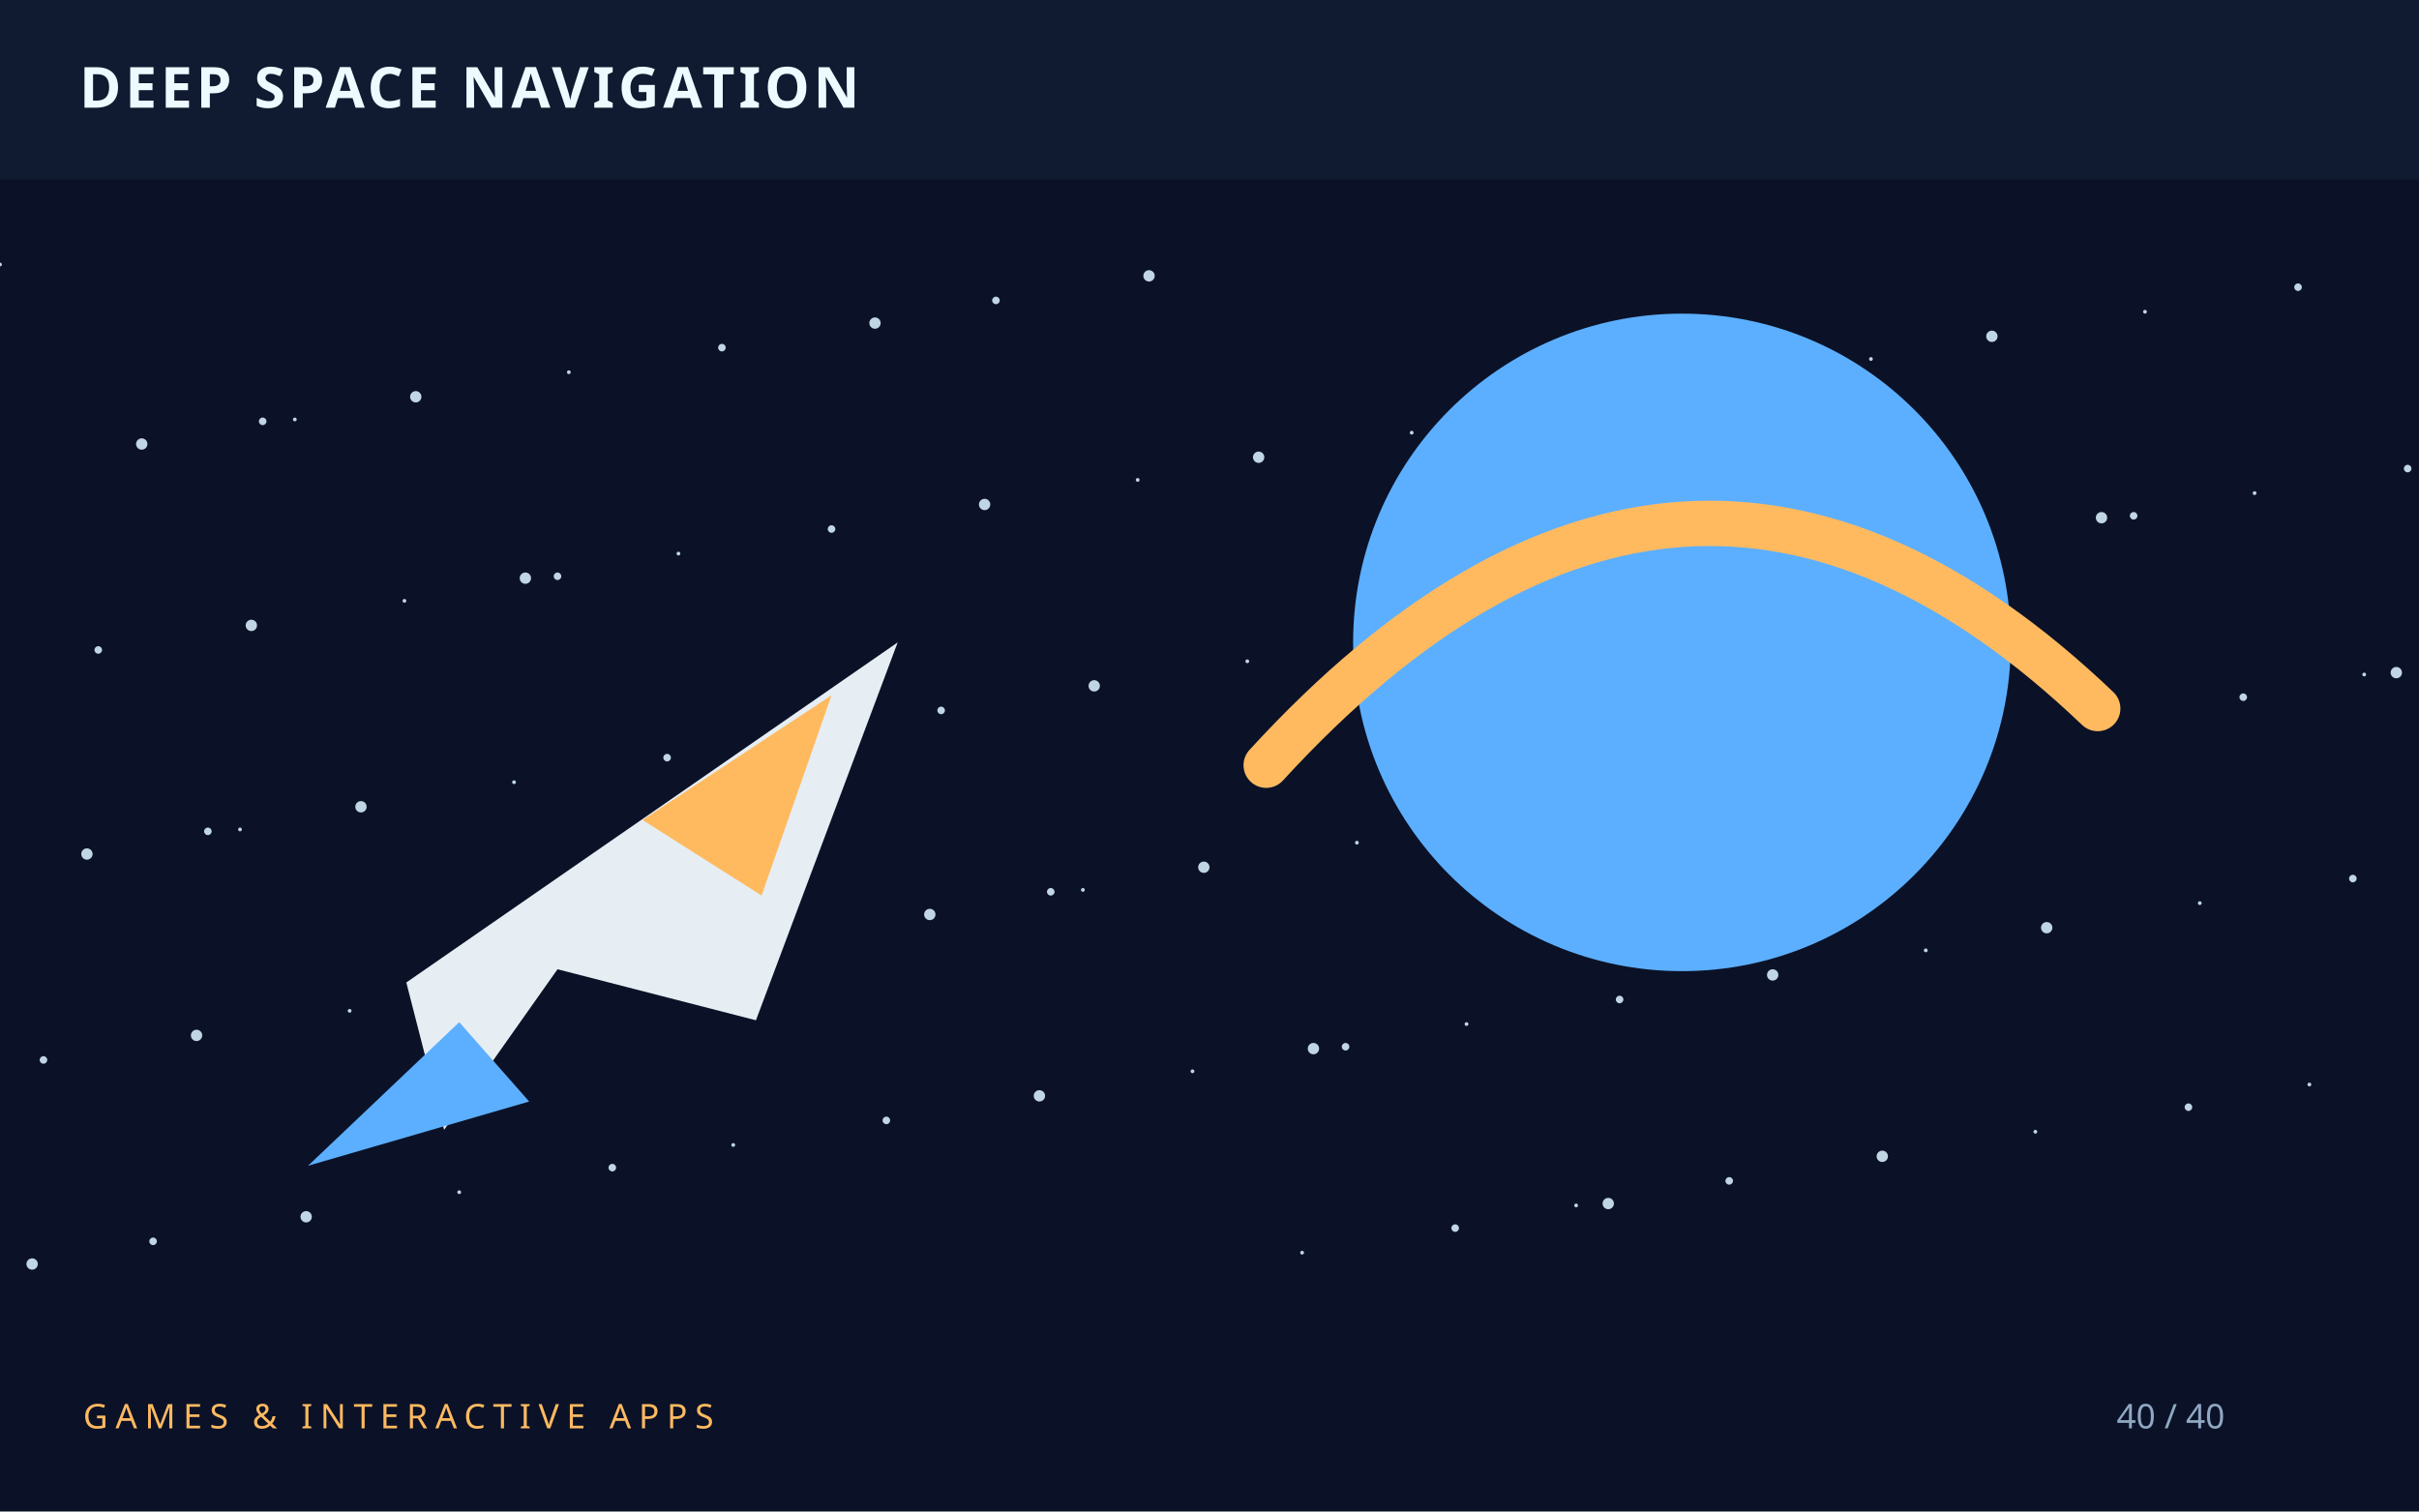
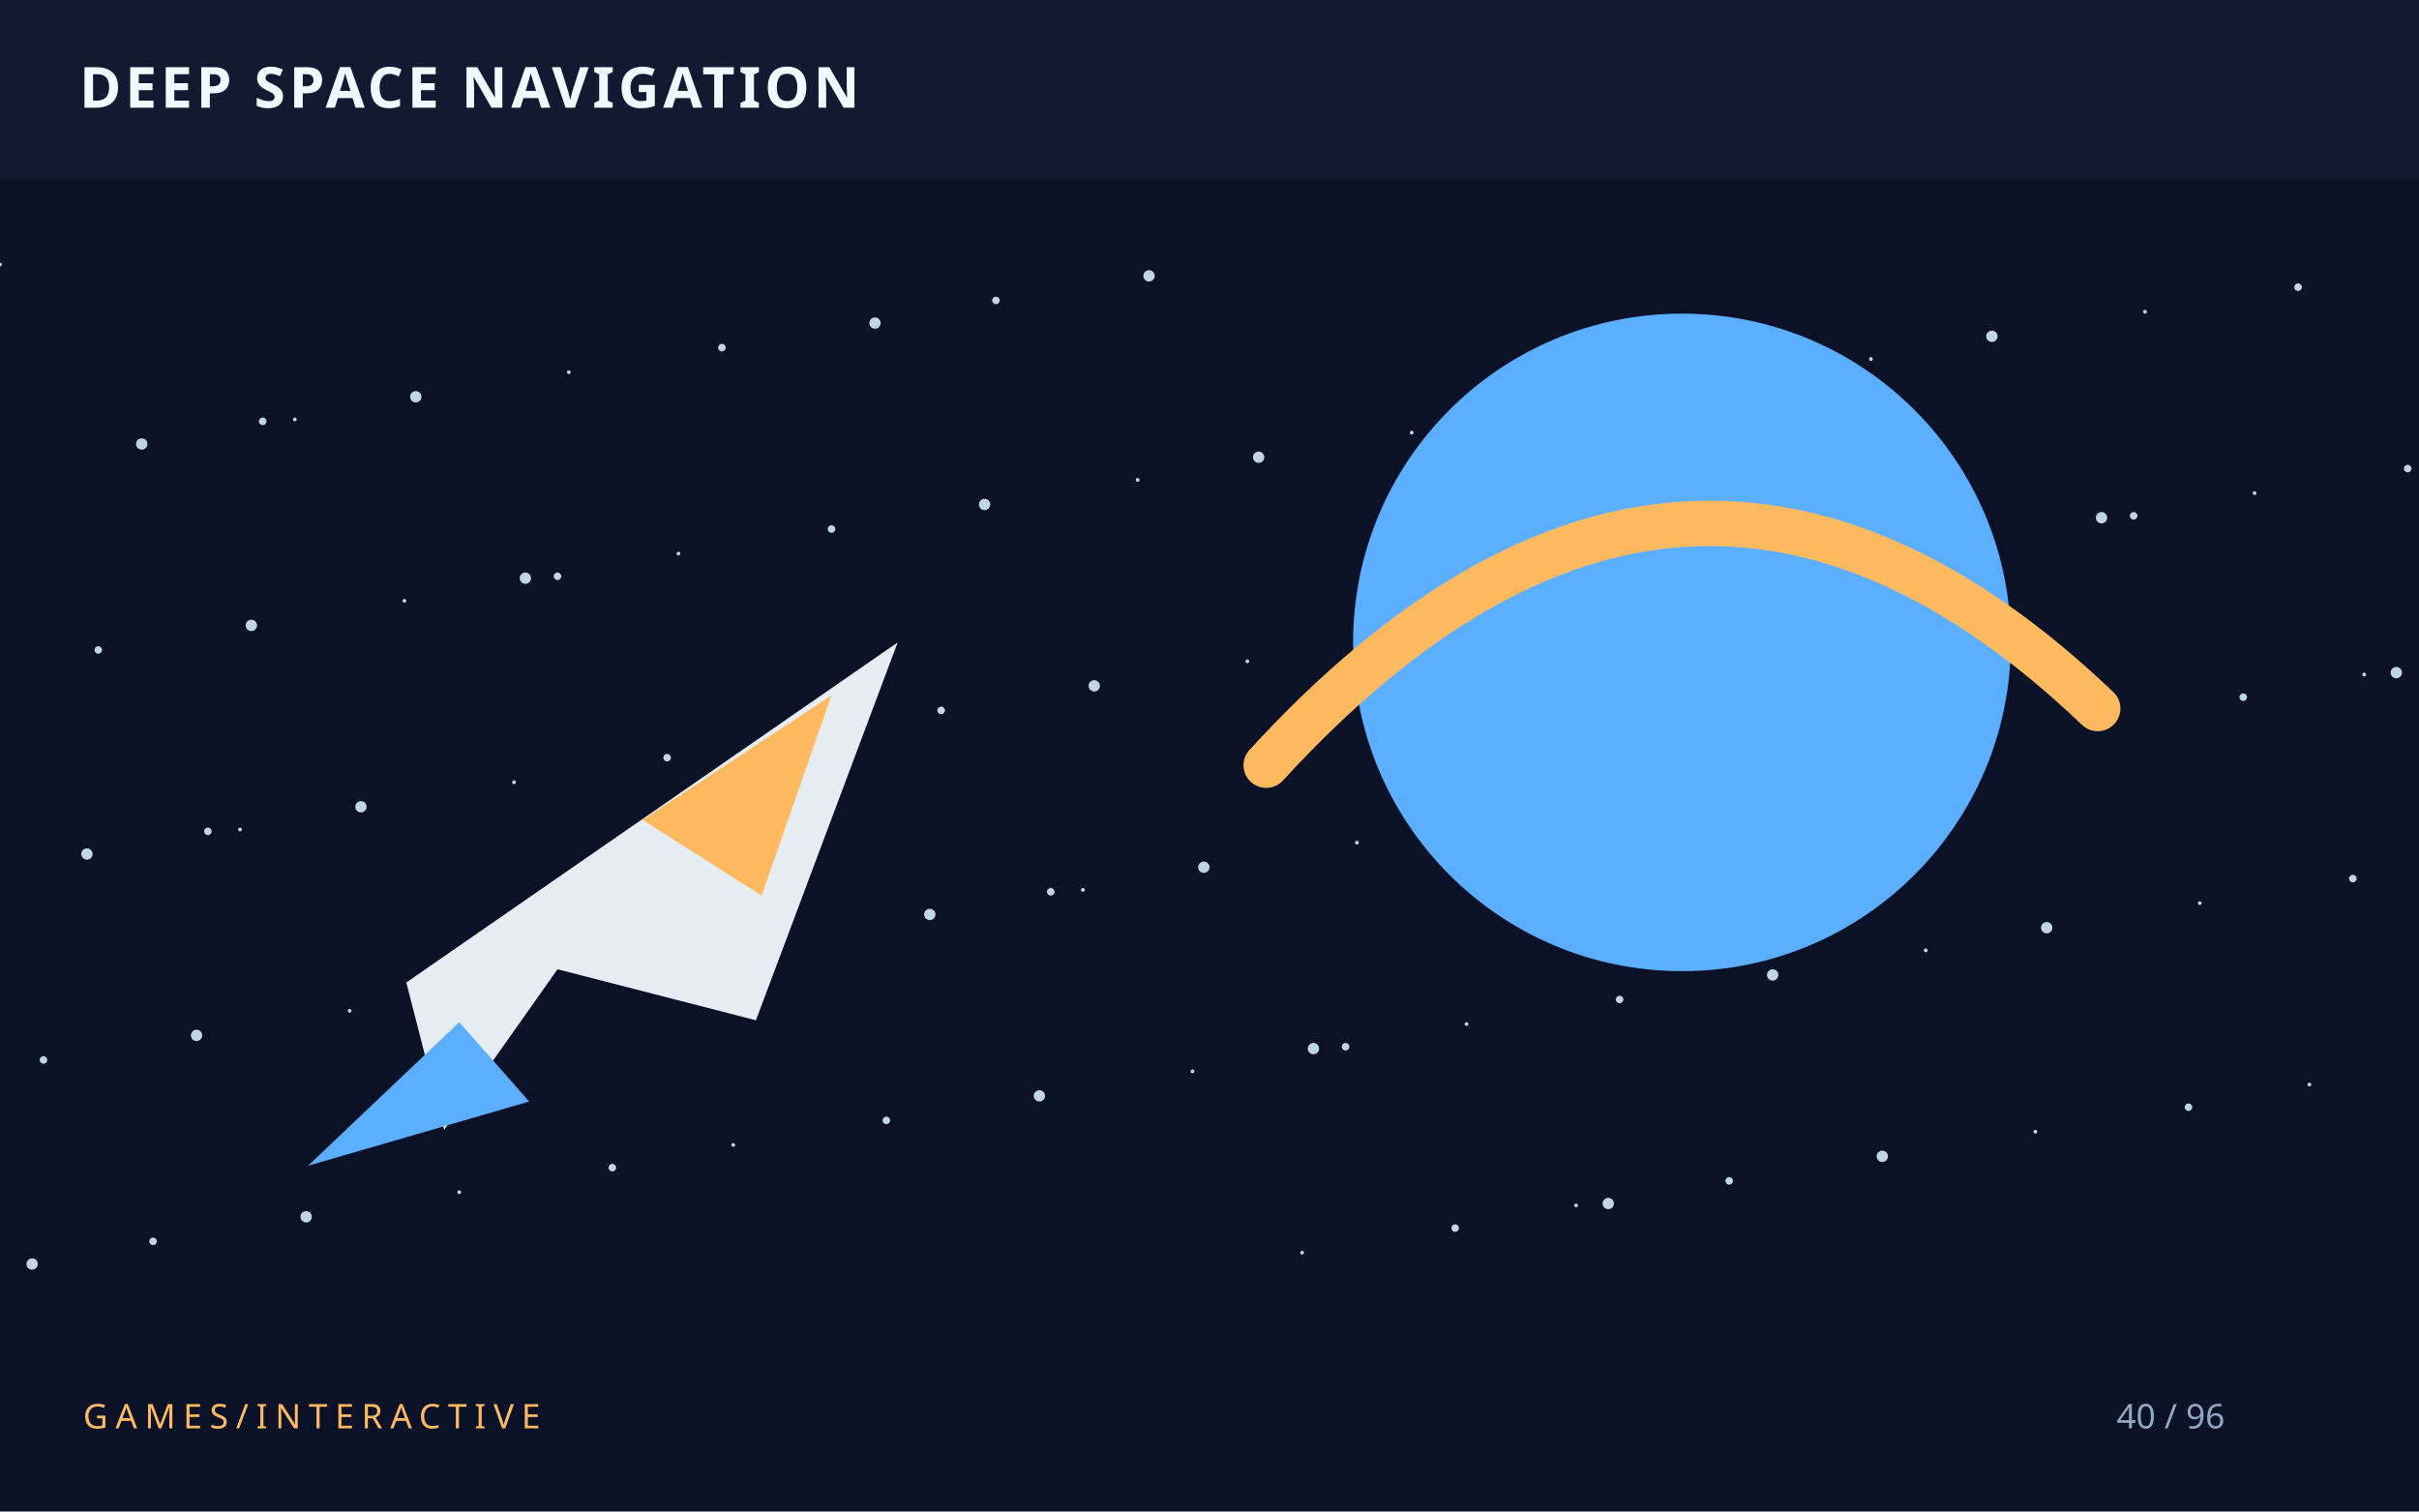
<svg xmlns="http://www.w3.org/2000/svg" width="1280" height="800" viewBox="0 0 1280 800">
  <rect x="0" y="0" width="1280" height="800" rx="0" fill="#0b1227" />
  <circle cx="0" cy="140" r="1" fill="#c1d6e5" />
  <circle cx="139" cy="223" r="2" fill="#c1d6e5" />
  <circle cx="278" cy="306" r="3" fill="#c1d6e5" />
  <circle cx="417" cy="389" r="1" fill="#c1d6e5" />
  <circle cx="556" cy="472" r="2" fill="#c1d6e5" />
  <circle cx="695" cy="555" r="3" fill="#c1d6e5" />
  <circle cx="834" cy="638" r="1" fill="#c1d6e5" />
  <circle cx="973" cy="191" r="2" fill="#c1d6e5" />
  <circle cx="1112" cy="274" r="3" fill="#c1d6e5" />
  <circle cx="1251" cy="357" r="1" fill="#c1d6e5" />
  <circle cx="110" cy="440" r="2" fill="#c1d6e5" />
  <circle cx="249" cy="523" r="3" fill="#c1d6e5" />
  <circle cx="388" cy="606" r="1" fill="#c1d6e5" />
  <circle cx="527" cy="159" r="2" fill="#c1d6e5" />
  <circle cx="666" cy="242" r="3" fill="#c1d6e5" />
  <circle cx="805" cy="325" r="1" fill="#c1d6e5" />
  <circle cx="944" cy="408" r="2" fill="#c1d6e5" />
  <circle cx="1083" cy="491" r="3" fill="#c1d6e5" />
  <circle cx="1222" cy="574" r="1" fill="#c1d6e5" />
  <circle cx="81" cy="657" r="2" fill="#c1d6e5" />
  <circle cx="220" cy="210" r="3" fill="#c1d6e5" />
  <circle cx="359" cy="293" r="1" fill="#c1d6e5" />
  <circle cx="498" cy="376" r="2" fill="#c1d6e5" />
  <circle cx="637" cy="459" r="3" fill="#c1d6e5" />
  <circle cx="776" cy="542" r="1" fill="#c1d6e5" />
  <circle cx="915" cy="625" r="2" fill="#c1d6e5" />
  <circle cx="1054" cy="178" r="3" fill="#c1d6e5" />
  <circle cx="1193" cy="261" r="1" fill="#c1d6e5" />
  <circle cx="52" cy="344" r="2" fill="#c1d6e5" />
  <circle cx="191" cy="427" r="3" fill="#c1d6e5" />
  <circle cx="330" cy="510" r="1" fill="#c1d6e5" />
  <circle cx="469" cy="593" r="2" fill="#c1d6e5" />
  <circle cx="608" cy="146" r="3" fill="#c1d6e5" />
  <circle cx="747" cy="229" r="1" fill="#c1d6e5" />
  <circle cx="886" cy="312" r="2" fill="#c1d6e5" />
  <circle cx="1025" cy="395" r="3" fill="#c1d6e5" />
  <circle cx="1164" cy="478" r="1" fill="#c1d6e5" />
  <circle cx="23" cy="561" r="2" fill="#c1d6e5" />
  <circle cx="162" cy="644" r="3" fill="#c1d6e5" />
  <circle cx="301" cy="197" r="1" fill="#c1d6e5" />
  <circle cx="440" cy="280" r="2" fill="#c1d6e5" />
  <circle cx="579" cy="363" r="3" fill="#c1d6e5" />
  <circle cx="718" cy="446" r="1" fill="#c1d6e5" />
  <circle cx="857" cy="529" r="2" fill="#c1d6e5" />
  <circle cx="996" cy="612" r="3" fill="#c1d6e5" />
  <circle cx="1135" cy="165" r="1" fill="#c1d6e5" />
  <circle cx="1274" cy="248" r="2" fill="#c1d6e5" />
  <circle cx="133" cy="331" r="3" fill="#c1d6e5" />
  <circle cx="272" cy="414" r="1" fill="#c1d6e5" />
  <circle cx="411" cy="497" r="2" fill="#c1d6e5" />
  <circle cx="550" cy="580" r="3" fill="#c1d6e5" />
  <circle cx="689" cy="663" r="1" fill="#c1d6e5" />
  <circle cx="828" cy="216" r="2" fill="#c1d6e5" />
  <circle cx="967" cy="299" r="3" fill="#c1d6e5" />
  <circle cx="1106" cy="382" r="1" fill="#c1d6e5" />
  <circle cx="1245" cy="465" r="2" fill="#c1d6e5" />
  <circle cx="104" cy="548" r="3" fill="#c1d6e5" />
  <circle cx="243" cy="631" r="1" fill="#c1d6e5" />
  <circle cx="382" cy="184" r="2" fill="#c1d6e5" />
  <circle cx="521" cy="267" r="3" fill="#c1d6e5" />
  <circle cx="660" cy="350" r="1" fill="#c1d6e5" />
  <circle cx="799" cy="433" r="2" fill="#c1d6e5" />
  <circle cx="938" cy="516" r="3" fill="#c1d6e5" />
  <circle cx="1077" cy="599" r="1" fill="#c1d6e5" />
  <circle cx="1216" cy="152" r="2" fill="#c1d6e5" />
  <circle cx="75" cy="235" r="3" fill="#c1d6e5" />
  <circle cx="214" cy="318" r="1" fill="#c1d6e5" />
  <circle cx="353" cy="401" r="2" fill="#c1d6e5" />
  <circle cx="492" cy="484" r="3" fill="#c1d6e5" />
  <circle cx="631" cy="567" r="1" fill="#c1d6e5" />
  <circle cx="770" cy="650" r="2" fill="#c1d6e5" />
  <circle cx="909" cy="203" r="3" fill="#c1d6e5" />
  <circle cx="1048" cy="286" r="1" fill="#c1d6e5" />
  <circle cx="1187" cy="369" r="2" fill="#c1d6e5" />
  <circle cx="46" cy="452" r="3" fill="#c1d6e5" />
  <circle cx="185" cy="535" r="1" fill="#c1d6e5" />
  <circle cx="324" cy="618" r="2" fill="#c1d6e5" />
  <circle cx="463" cy="171" r="3" fill="#c1d6e5" />
  <circle cx="602" cy="254" r="1" fill="#c1d6e5" />
  <circle cx="741" cy="337" r="2" fill="#c1d6e5" />
  <circle cx="880" cy="420" r="3" fill="#c1d6e5" />
  <circle cx="1019" cy="503" r="1" fill="#c1d6e5" />
  <circle cx="1158" cy="586" r="2" fill="#c1d6e5" />
  <circle cx="17" cy="669" r="3" fill="#c1d6e5" />
  <circle cx="156" cy="222" r="1" fill="#c1d6e5" />
  <circle cx="295" cy="305" r="2" fill="#c1d6e5" />
  <circle cx="434" cy="388" r="3" fill="#c1d6e5" />
  <circle cx="573" cy="471" r="1" fill="#c1d6e5" />
  <circle cx="712" cy="554" r="2" fill="#c1d6e5" />
  <circle cx="851" cy="637" r="3" fill="#c1d6e5" />
  <circle cx="990" cy="190" r="1" fill="#c1d6e5" />
  <circle cx="1129" cy="273" r="2" fill="#c1d6e5" />
  <circle cx="1268" cy="356" r="3" fill="#c1d6e5" />
  <circle cx="127" cy="439" r="1" fill="#c1d6e5" />
  <circle cx="266" cy="522" r="2" fill="#c1d6e5" />
  <circle cx="890" cy="340" r="174" fill="#5cafff" />
  <path d="M670 405q220-240 440-30" fill="none" stroke="#ffba60" stroke-width="24" stroke-linecap="round" stroke-linejoin="round" />
  <path d="M215 520l260-180-75 200-105-27-60 85Z" fill="#e6eef4" stroke="none" stroke-width="1" stroke-linecap="round" stroke-linejoin="round" />
  <path d="M340 434l100-66-37 106Z" fill="#ffba60" stroke="none" stroke-width="1" stroke-linecap="round" stroke-linejoin="round" />
  <path d="M243 541l-80 76 117-34Z" fill="#5cafff" stroke="none" stroke-width="1" stroke-linecap="round" stroke-linejoin="round" />
  <rect x="0" y="0" width="1280" height="95" rx="0" fill="#101a30" />
  <text x="42" y="57" font-family="system-ui,sans-serif" font-size="30" fill="#edfaff" font-weight="700" letter-spacing="2">DEEP SPACE NAVIGATION</text>
-   <text x="44" y="756" font-family="system-ui,sans-serif" font-size="18" fill="#ffba60" letter-spacing="4">GAMES &amp; INTERACTIVE APPS</text>
-   <text x="1120" y="756" font-family="system-ui,sans-serif" font-size="18" fill="#90a8c2">40 / 40</text>
+   <text x="44" y="756" font-family="system-ui,sans-serif" font-size="18" fill="#ffba60" letter-spacing="4">GAMES/INTERACTIVE</text>
+   <text x="1120" y="756" font-family="system-ui,sans-serif" font-size="18" fill="#90a8c2">40 / 96</text>
</svg>
